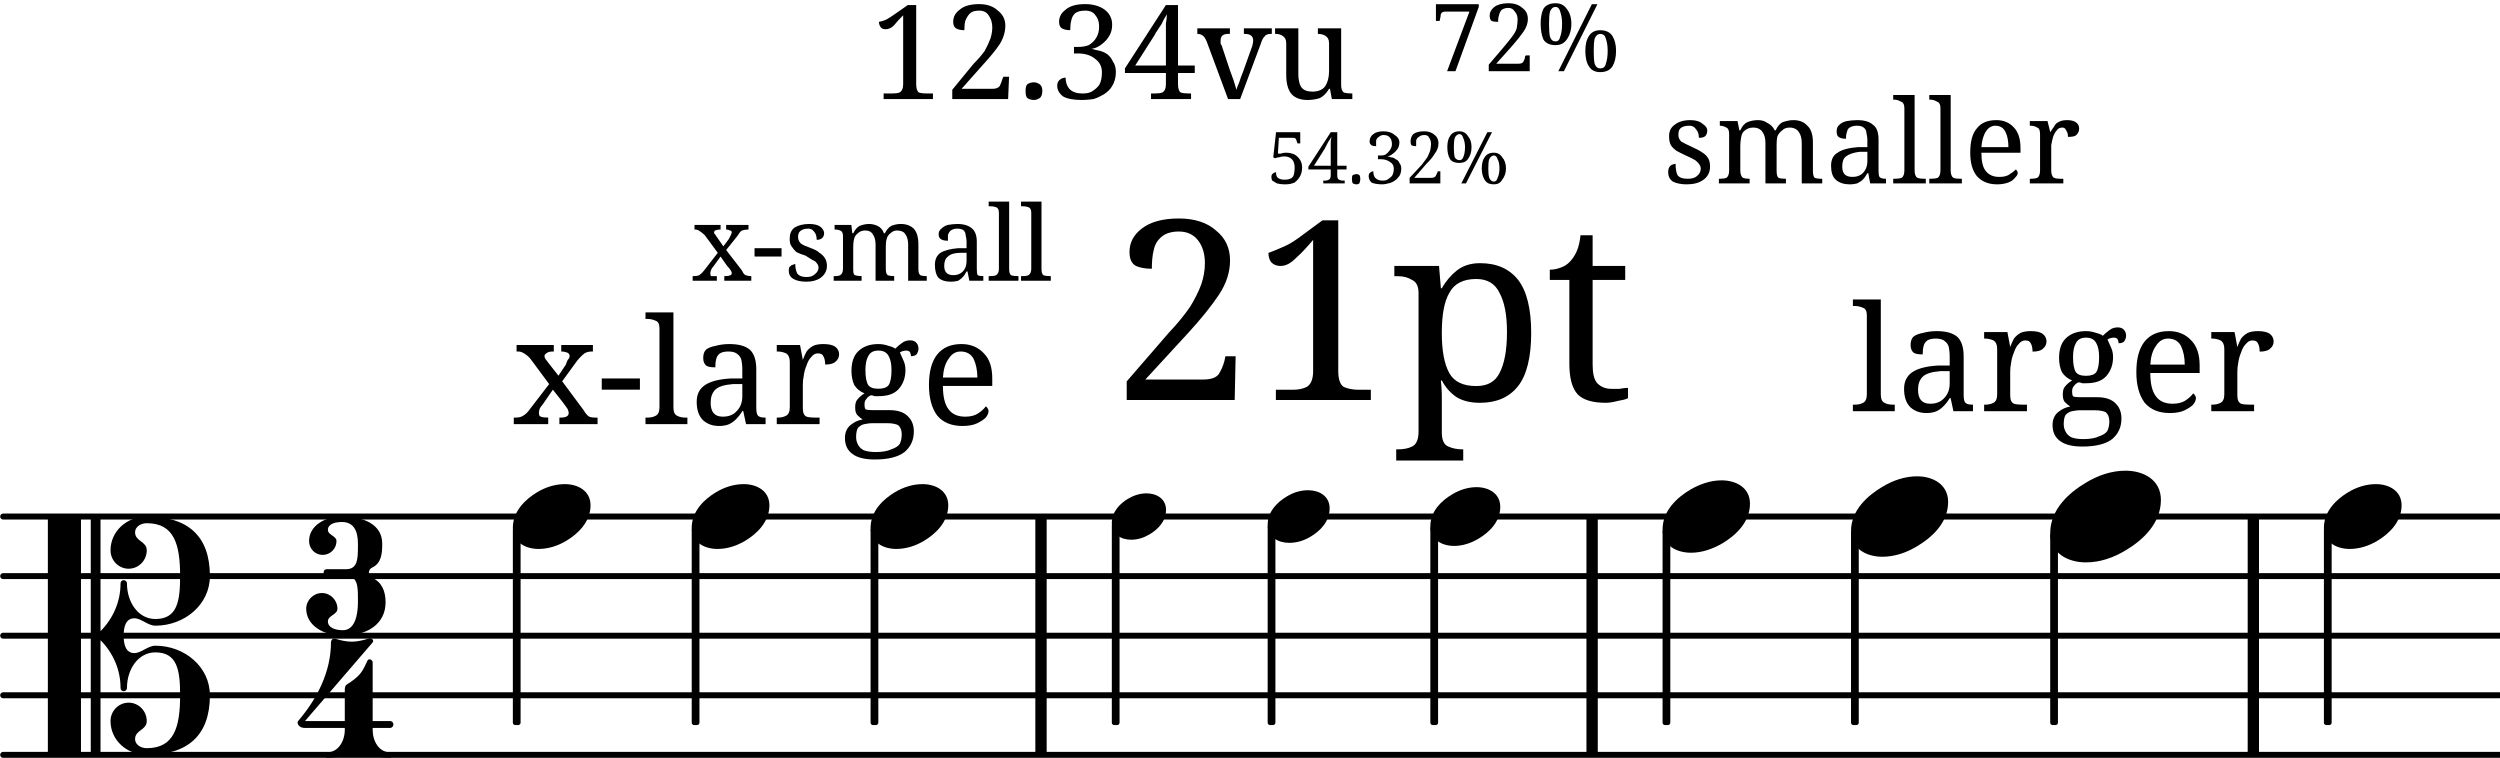
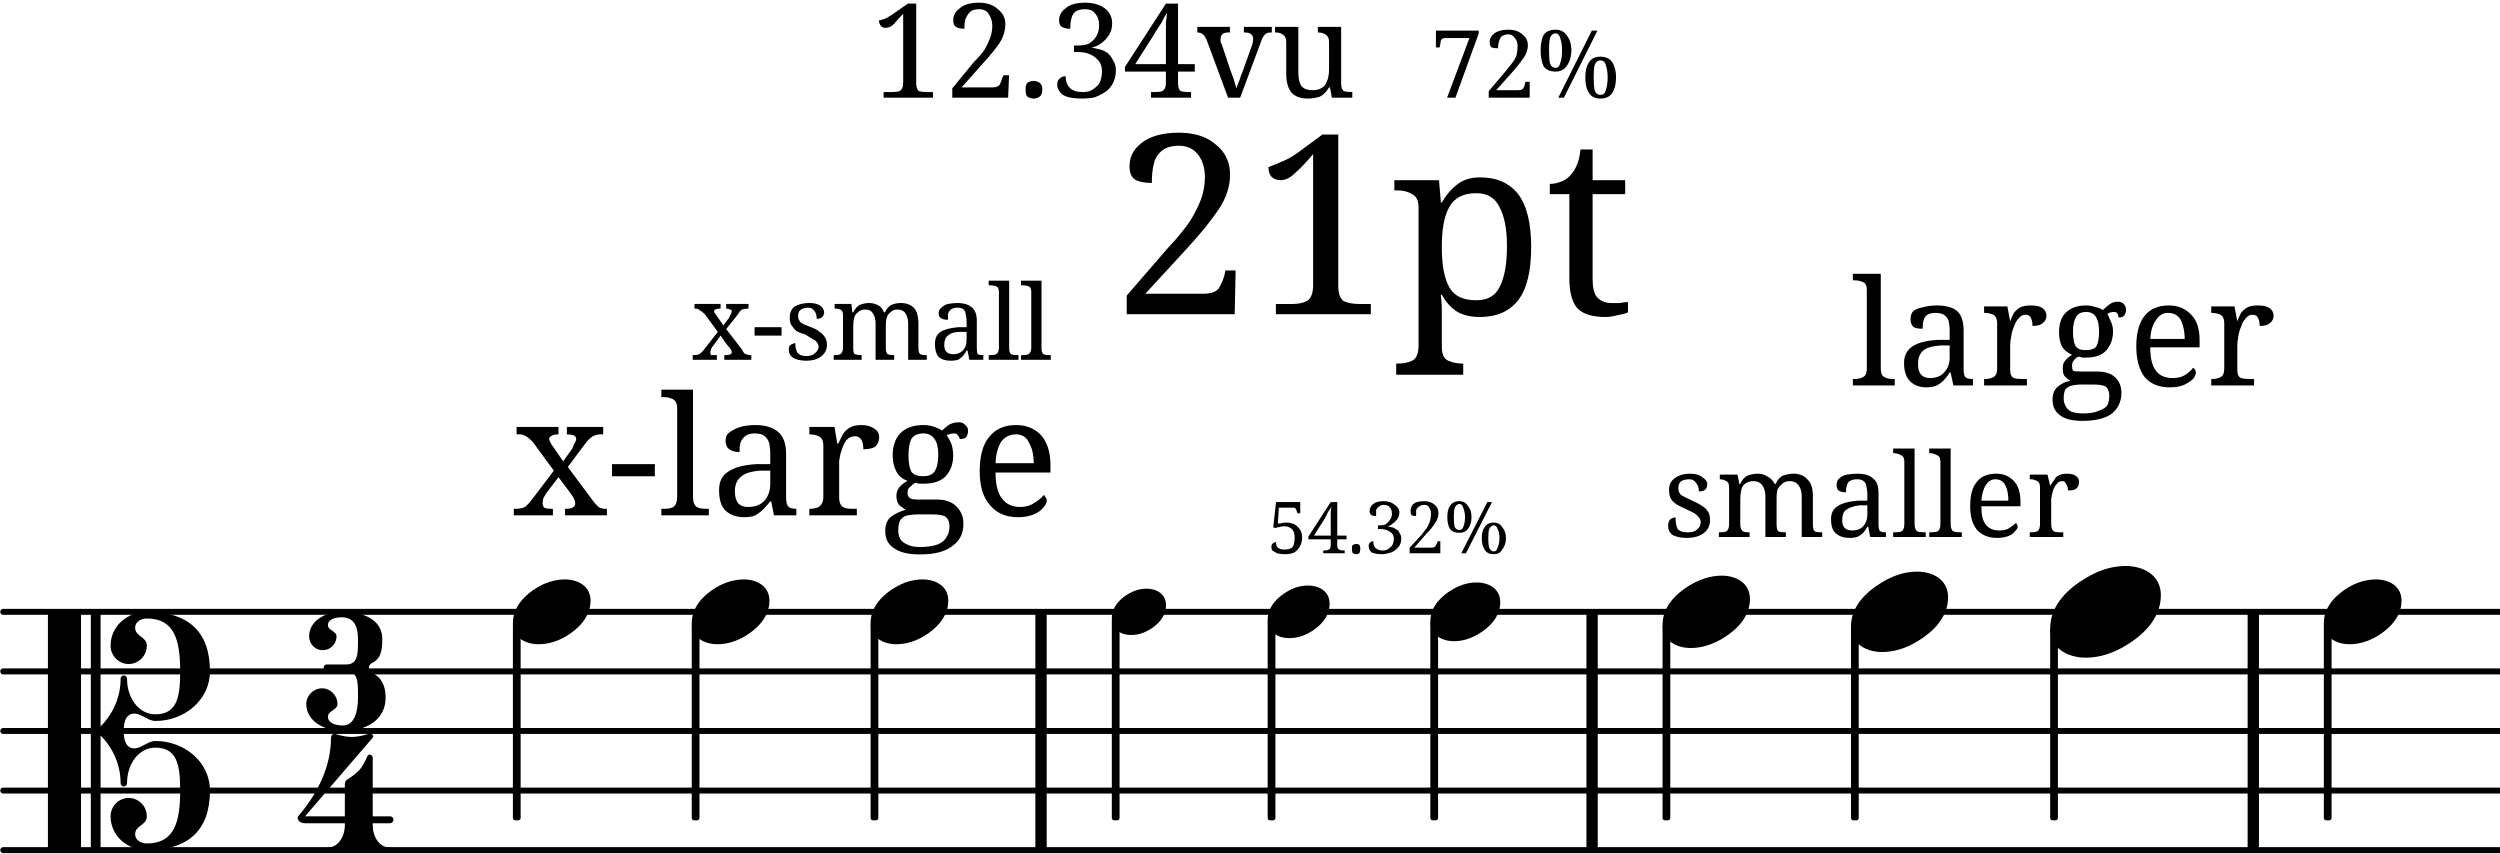
- <svg xmlns="http://www.w3.org/2000/svg" version="1.2" width="73.73mm" height="22.35mm" viewBox="8.536 -0 41.955 12.72">
+ <svg xmlns="http://www.w3.org/2000/svg" version="1.2" width="73.73mm" height="25.16mm" viewBox="8.536 -0 41.955 14.32">
  <style text="style/css">

tspan { white-space: pre; }

</style>
-   <line transform="translate(8.5358, 12.6699)" stroke-linejoin="round" stroke-linecap="round" stroke-width="0.1" stroke="currentColor" x1="0.05" y1="-0" x2="41.955" y2="-0" />
-   <line transform="translate(8.5358, 11.6699)" stroke-linejoin="round" stroke-linecap="round" stroke-width="0.1" stroke="currentColor" x1="0.05" y1="-0" x2="41.955" y2="-0" />
-   <line transform="translate(8.5358, 10.6699)" stroke-linejoin="round" stroke-linecap="round" stroke-width="0.1" stroke="currentColor" x1="0.05" y1="-0" x2="41.955" y2="-0" />
-   <line transform="translate(8.5358, 9.6699)" stroke-linejoin="round" stroke-linecap="round" stroke-width="0.1" stroke="currentColor" x1="0.05" y1="-0" x2="41.955" y2="-0" />
-   <line transform="translate(8.5358, 8.6699)" stroke-linejoin="round" stroke-linecap="round" stroke-width="0.1" stroke="currentColor" x1="0.05" y1="-0" x2="41.955" y2="-0" />
-   <rect transform="translate(25.9106, 10.6699)" x="0" y="-2" width="0.19" height="4" ry="0" fill="currentColor" />
-   <rect transform="translate(46.2593, 10.6699)" x="0" y="-2" width="0.19" height="4" ry="0" fill="currentColor" />
-   <rect transform="translate(35.1607, 10.6699)" x="0" y="-2" width="0.19" height="4" ry="0" fill="currentColor" />
-   <rect transform="translate(36.5034, 10.6699)" x="-0.065" y="-1.785" width="0.13" height="3.285" ry="0.04" fill="currentColor" />
+   <line transform="translate(8.5358, 14.2699)" stroke-linejoin="round" stroke-linecap="round" stroke-width="0.1" stroke="currentColor" x1="0.05" y1="-0" x2="41.955" y2="-0" />
+   <line transform="translate(8.5358, 13.2699)" stroke-linejoin="round" stroke-linecap="round" stroke-width="0.1" stroke="currentColor" x1="0.05" y1="-0" x2="41.955" y2="-0" />
+   <line transform="translate(8.5358, 12.2699)" stroke-linejoin="round" stroke-linecap="round" stroke-width="0.1" stroke="currentColor" x1="0.05" y1="-0" x2="41.955" y2="-0" />
+   <line transform="translate(8.5358, 11.2699)" stroke-linejoin="round" stroke-linecap="round" stroke-width="0.1" stroke="currentColor" x1="0.05" y1="-0" x2="41.955" y2="-0" />
+   <line transform="translate(8.5358, 10.2699)" stroke-linejoin="round" stroke-linecap="round" stroke-width="0.1" stroke="currentColor" x1="0.05" y1="-0" x2="41.955" y2="-0" />
+   <rect transform="translate(25.9106, 12.2699)" x="0" y="-2" width="0.19" height="4" ry="0" fill="currentColor" />
+   <rect transform="translate(46.2593, 12.2699)" x="0" y="-2" width="0.19" height="4" ry="0" fill="currentColor" />
+   <rect transform="translate(35.1607, 12.2699)" x="0" y="-2" width="0.19" height="4" ry="0" fill="currentColor" />
+   <rect transform="translate(36.5034, 12.2699)" x="-0.065" y="-1.785" width="0.13" height="3.285" ry="0.04" fill="currentColor" />
  <g class="dir">
-     <text transform="translate(29.81, 3.0787)" font-family="serif" font-size="1.195" text-anchor="start" fill="currentColor">
+     <text transform="translate(29.81, 9.287)" font-family="serif" font-size="1.195" text-anchor="start" fill="currentColor">
      <tspan>54.32%</tspan>
    </text>
  </g>
  <g class="dir">
-     <text transform="translate(36.4384, 3.0787)" font-family="serif" font-size="1.96" text-anchor="start" fill="currentColor">
+     <text transform="translate(36.4384, 9.0136)" font-family="serif" font-size="1.96" text-anchor="start" fill="currentColor">
      <tspan>smaller</tspan>
    </text>
  </g>
  <g class="note" id="n07">
-     <path transform="translate(36.4384, 8.6699) scale(0.0045, -0.0045)" d="M220 135c54 0 106 -27 106 -87c0 -71 -56 -120 -103 -148c-36 -21 -76 -35 -117 -35c-54 0 -106 27 -106 87c0 71 56 120 103 148c36 21 76 35 117 35z" fill="currentColor" />
+     <path transform="translate(36.4384, 10.2699) scale(0.0045, -0.0045)" d="M220 135c54 0 106 -27 106 -87c0 -71 -56 -120 -103 -148c-36 -21 -76 -35 -117 -35c-54 0 -106 27 -106 87c0 71 56 120 103 148c36 21 76 35 117 35z" fill="currentColor" />
  </g>
-   <rect transform="translate(32.6055, 10.6699)" x="-0.065" y="-1.84" width="0.13" height="3.34" ry="0.04" fill="currentColor" />
+   <rect transform="translate(32.6055, 12.2699)" x="-0.065" y="-1.84" width="0.13" height="3.34" ry="0.04" fill="currentColor" />
  <g class="dir">
-     <text transform="translate(32.5405, 1.195)" font-family="serif" font-size="1.584" text-anchor="start" fill="currentColor">
+     <text transform="translate(32.5405, 1.6389)" font-family="serif" font-size="1.584" text-anchor="start" fill="currentColor">
      <tspan>72%</tspan>
    </text>
  </g>
  <g class="note" id="n06">
-     <path transform="translate(32.5405, 8.6699) scale(0.0036, -0.0036)" d="M215 137c57 0 111 -29 111 -92c0 -71 -54 -120 -101 -148c-35 -21 -74 -34 -114 -34c-57 0 -111 29 -111 92c0 71 54 120 101 148c35 21 74 34 114 34z" fill="currentColor" />
+     <path transform="translate(32.5405, 10.2699) scale(0.0036, -0.0036)" d="M215 137c57 0 111 -29 111 -92c0 -71 -54 -120 -101 -148c-35 -21 -74 -34 -114 -34c-57 0 -111 29 -111 92c0 71 54 120 101 148c35 21 74 34 114 34z" fill="currentColor" />
  </g>
-   <rect transform="translate(29.875, 10.6699)" x="-0.065" y="-1.864" width="0.13" height="3.364" ry="0.04" fill="currentColor" />
-   <rect transform="translate(47.6037, 10.6699)" x="-0.065" y="-1.814" width="0.13" height="3.314" ry="0.04" fill="currentColor" />
+   <rect transform="translate(29.875, 12.2699)" x="-0.065" y="-1.864" width="0.13" height="3.364" ry="0.04" fill="currentColor" />
+   <rect transform="translate(47.6037, 12.2699)" x="-0.065" y="-1.814" width="0.13" height="3.314" ry="0.04" fill="currentColor" />
  <g class="note" id="n10">
-     <path transform="translate(47.5387, 8.6699) scale(0.004, -0.004)" d="M218 136c55 0 108 -28 108 -89c0 -71 -55 -121 -102 -149c-35 -21 -75 -34 -116 -34c-55 0 -108 28 -108 89c0 71 55 121 102 149c35 21 75 34 116 34z" fill="currentColor" />
+     <path transform="translate(47.5387, 10.2699) scale(0.004, -0.004)" d="M218 136c55 0 108 -28 108 -89c0 -71 -55 -121 -102 -149c-35 -21 -75 -34 -116 -34c-55 0 -108 28 -108 89c0 71 55 121 102 149c35 21 75 34 116 34z" fill="currentColor" />
  </g>
-   <rect transform="translate(43.0097, 10.6699)" x="-0.065" y="-1.722" width="0.13" height="3.222" ry="0.04" fill="currentColor" />
+   <rect transform="translate(43.0097, 12.2699)" x="-0.065" y="-1.722" width="0.13" height="3.222" ry="0.04" fill="currentColor" />
  <g class="note" id="n09">
-     <path transform="translate(42.9447, 8.6699) scale(0.0057, -0.0057)" d="M222 135c53 0 104 -27 104 -86c0 -71 -56 -120 -103 -148c-36 -22 -76 -36 -118 -36c-53 0 -105 27 -105 86c0 71 57 120 104 148c36 22 76 36 118 36z" fill="currentColor" />
+     <path transform="translate(42.9447, 10.2699) scale(0.0057, -0.0057)" d="M222 135c53 0 104 -27 104 -86c0 -71 -56 -120 -103 -148c-36 -22 -76 -36 -118 -36c-53 0 -105 27 -105 86c0 71 57 120 104 148c36 22 76 36 118 36z" fill="currentColor" />
  </g>
-   <rect transform="translate(39.6664, 10.6699)" x="-0.065" y="-1.752" width="0.13" height="3.252" ry="0.04" fill="currentColor" />
+   <rect transform="translate(39.6664, 12.2699)" x="-0.065" y="-1.752" width="0.13" height="3.252" ry="0.04" fill="currentColor" />
  <g class="dir">
-     <text transform="translate(39.6014, 6.9015)" font-family="serif" font-size="2.47" text-anchor="start" fill="currentColor">
+     <text transform="translate(39.6014, 6.4708)" font-family="serif" font-size="2.47" text-anchor="start" fill="currentColor">
      <tspan>larger</tspan>
    </text>
  </g>
  <g class="note" id="n08">
-     <path transform="translate(39.6014, 8.6699) scale(0.005, -0.005)" d="M222 135c53 0 104 -27 104 -86c0 -71 -56 -120 -103 -148c-36 -22 -76 -36 -118 -36c-53 0 -105 27 -105 86c0 71 57 120 104 148c36 22 76 36 118 36z" fill="currentColor" />
+     <path transform="translate(39.6014, 10.2699) scale(0.005, -0.005)" d="M222 135c53 0 104 -27 104 -86c0 -71 -56 -120 -103 -148c-36 -22 -76 -36 -118 -36c-53 0 -105 27 -105 86c0 71 57 120 104 148c36 22 76 36 118 36z" fill="currentColor" />
  </g>
  <g class="dir">
-     <text transform="translate(23.1451, 1.6627)" font-family="serif" font-size="2.2" text-anchor="start" fill="currentColor">
+     <text transform="translate(23.1451, 1.6389)" font-family="serif" font-size="2.2" text-anchor="start" fill="currentColor">
      <tspan>12.34vu</tspan>
    </text>
  </g>
  <g class="note" id="n03">
-     <path transform="translate(23.1451, 8.6699) scale(0.004, -0.004)" d="M218 136c55 0 108 -28 108 -89c0 -71 -55 -121 -102 -149c-35 -21 -75 -34 -116 -34c-55 0 -108 28 -108 89c0 71 55 121 102 149c35 21 75 34 116 34z" fill="currentColor" />
+     <path transform="translate(23.1451, 10.2699) scale(0.004, -0.004)" d="M218 136c55 0 108 -28 108 -89c0 -71 -55 -121 -102 -149c-35 -21 -75 -34 -116 -34c-55 0 -108 28 -108 89c0 71 55 121 102 149c35 21 75 34 116 34z" fill="currentColor" />
  </g>
  <g class="note" id="n05">
-     <path transform="translate(29.81, 8.6699) scale(0.0032, -0.0032)" d="M212 138c59 0 113 -31 113 -95c0 -71 -52 -120 -99 -148c-34 -21 -73 -33 -113 -33c-59 0 -113 31 -113 95c0 71 53 120 100 148c34 21 72 33 112 33z" fill="currentColor" />
+     <path transform="translate(29.81, 10.2699) scale(0.0032, -0.0032)" d="M212 138c59 0 113 -31 113 -95c0 -71 -52 -120 -99 -148c-34 -21 -73 -33 -113 -33c-59 0 -113 31 -113 95c0 71 53 120 100 148c34 21 72 33 112 33z" fill="currentColor" />
  </g>
-   <rect transform="translate(20.2078, 10.6699)" x="-0.065" y="-1.814" width="0.13" height="3.314" ry="0.04" fill="currentColor" />
+   <rect transform="translate(20.2078, 12.2699)" x="-0.065" y="-1.814" width="0.13" height="3.314" ry="0.04" fill="currentColor" />
  <g class="dir">
-     <text transform="translate(20.1428, 4.7124)" font-family="serif" font-size="1.746" text-anchor="start" fill="currentColor">
+     <text transform="translate(20.1428, 6.0392)" font-family="serif" font-size="1.746" text-anchor="start" fill="currentColor">
      <tspan>x-small</tspan>
    </text>
  </g>
  <g class="note" id="n02">
-     <path transform="translate(20.1428, 8.6699) scale(0.004, -0.004)" d="M218 136c55 0 108 -28 108 -89c0 -71 -55 -121 -102 -149c-35 -21 -75 -34 -116 -34c-55 0 -108 28 -108 89c0 71 55 121 102 149c35 21 75 34 116 34z" fill="currentColor" />
+     <path transform="translate(20.1428, 10.2699) scale(0.004, -0.004)" d="M218 136c55 0 108 -28 108 -89c0 -71 -55 -121 -102 -149c-35 -21 -75 -34 -116 -34c-55 0 -108 28 -108 89c0 71 55 121 102 149c35 21 75 34 116 34z" fill="currentColor" />
  </g>
-   <rect transform="translate(23.2101, 10.6699)" x="-0.065" y="-1.814" width="0.13" height="3.314" ry="0.04" fill="currentColor" />
+   <rect transform="translate(23.2101, 12.2699)" x="-0.065" y="-1.814" width="0.13" height="3.314" ry="0.04" fill="currentColor" />
  <g class="note" id="n01">
-     <path transform="translate(17.1406, 8.6699) scale(0.004, -0.004)" d="M218 136c55 0 108 -28 108 -89c0 -71 -55 -121 -102 -149c-35 -21 -75 -34 -116 -34c-55 0 -108 28 -108 89c0 71 55 121 102 149c35 21 75 34 116 34z" fill="currentColor" />
+     <path transform="translate(17.1406, 10.2699) scale(0.004, -0.004)" d="M218 136c55 0 108 -28 108 -89c0 -71 -55 -121 -102 -149c-35 -21 -75 -34 -116 -34c-55 0 -108 28 -108 89c0 71 55 121 102 149c35 21 75 34 116 34z" fill="currentColor" />
  </g>
  <g class="dir">
-     <text transform="translate(17.1406, 7.1186)" font-family="serif" font-size="2.47" text-anchor="start" fill="currentColor">
+     <text transform="translate(17.1406, 8.6503)" font-family="serif" font-size="2.772" text-anchor="start" fill="currentColor">
      <tspan>x-large</tspan>
    </text>
  </g>
-   <rect transform="translate(17.2056, 10.6699)" x="-0.065" y="-1.814" width="0.13" height="3.314" ry="0.04" fill="currentColor" />
+   <rect transform="translate(17.2056, 12.2699)" x="-0.065" y="-1.814" width="0.13" height="3.314" ry="0.04" fill="currentColor" />
  <g class="meterSig">
-     <path transform="translate(13.6724, 10.6699) scale(0.004, -0.004)" d="M150 477c-29 0 -59 -8 -59 -33c0 -22 36 -25 36 -47c0 -32 -26 -58 -58 -58s-57 26 -57 58c0 65 67 103 138 103c91 0 169 -33 169 -114c0 -43 -4 -82 -42 -100c-9 -4 -14 -12 -14 -21s5 -18 14 -22c41 -19 56 -57 56 -103c0 -92 -79 -140 -179 -140 c-79 0 -154 42 -154 113c0 36 30 66 66 66s65 -30 65 -66c0 -25 -40 -28 -40 -53c0 -27 32 -37 63 -37c49 0 63 61 63 117v16c0 54 -2 94 -50 94h-80c-10 0 -14 8 -14 15s4 14 14 14h80c49 0 50 43 50 99v8c0 54 -18 91 -67 91z" fill="currentColor" />
-     <path transform="translate(13.5358, 12.7185) scale(0.004, -0.004)" d="M204 307c22 14 44 29 60 50c11 15 19 33 27 50c2 4 5 6 9 6c6 0 13 -5 13 -14v-245h72c10 0 15 -7 15 -14s-5 -15 -15 -15h-72v-8c0 -48 27 -94 72 -94c8 0 12 -5 12 -11s-4 -12 -12 -12c-44 0 -87 13 -131 13s-87 -13 -131 -13c-8 0 -12 6 -12 12s4 11 12 11 c45 0 73 46 73 94v8h-167c-23 0 -31 14 -31 23c0 3 1 5 2 6c80 93 138 207 138 330c0 9 6 16 13 16h3c23 -7 47 -13 71 -13s48 6 71 13c2 1 3 1 5 1c11 0 18 -10 12 -17l-284 -330h167v131c0 8 1 17 8 22z" fill="currentColor" />
+     <path transform="translate(13.6724, 12.2699) scale(0.004, -0.004)" d="M150 477c-29 0 -59 -8 -59 -33c0 -22 36 -25 36 -47c0 -32 -26 -58 -58 -58s-57 26 -57 58c0 65 67 103 138 103c91 0 169 -33 169 -114c0 -43 -4 -82 -42 -100c-9 -4 -14 -12 -14 -21s5 -18 14 -22c41 -19 56 -57 56 -103c0 -92 -79 -140 -179 -140 c-79 0 -154 42 -154 113c0 36 30 66 66 66s65 -30 65 -66c0 -25 -40 -28 -40 -53c0 -27 32 -37 63 -37c49 0 63 61 63 117v16c0 54 -2 94 -50 94h-80c-10 0 -14 8 -14 15s4 14 14 14h80c49 0 50 43 50 99v8c0 54 -18 91 -67 91z" fill="currentColor" />
+     <path transform="translate(13.5358, 14.3185) scale(0.004, -0.004)" d="M204 307c22 14 44 29 60 50c11 15 19 33 27 50c2 4 5 6 9 6c6 0 13 -5 13 -14v-245h72c10 0 15 -7 15 -14s-5 -15 -15 -15h-72v-8c0 -48 27 -94 72 -94c8 0 12 -5 12 -11s-4 -12 -12 -12c-44 0 -87 13 -131 13s-87 -13 -131 -13c-8 0 -12 6 -12 12s4 11 12 11 c45 0 73 46 73 94v8h-167c-23 0 -31 14 -31 23c0 3 1 5 2 6c80 93 138 207 138 330c0 9 6 16 13 16h3c23 -7 47 -13 71 -13s48 6 71 13c2 1 3 1 5 1c11 0 18 -10 12 -17l-284 -330h167v131c0 8 1 17 8 22z" fill="currentColor" />
  </g>
  <g class="clef">
-     <path transform="translate(9.3358, 10.6699) scale(0.004, -0.004)" d="M318 0c0 -33 7 -73 45 -73c29 0 57 31 88 31c123 0 229 -89 229 -208c0 -169 -93 -250 -265 -250c-83 0 -152 61 -152 142c0 42 34 77 76 77s76 -35 76 -77c0 -39 -49 -37 -49 -76c0 -23 24 -38 49 -38c116 0 140 90 140 222c0 106 -12 180 -104 180 c-72 0 -119 -71 -119 -149c0 -9 -7 -14 -14 -14s-13 5 -13 14c0 76 -31 147 -84 200v-471c0 -6 -4 -10 -10 -10h-21c-6 0 -10 4 -10 10v980c0 6 4 10 10 10h21c6 0 10 -4 10 -10v-471c53 53 84 124 84 200c0 9 6 14 13 14s14 -5 14 -14c0 -78 47 -149 119 -149 c92 0 104 74 104 180c0 132 -24 222 -140 222c-25 0 -49 -15 -49 -38c0 -39 49 -37 49 -76c0 -42 -34 -77 -76 -77s-76 35 -76 77c0 81 69 142 152 142c172 0 265 -81 265 -250c0 -119 -106 -208 -229 -208c-31 0 -59 31 -88 31c-38 0 -45 -40 -45 -73zM129 -500h-119 c-6 0 -10 4 -10 10v980c0 6 4 10 10 10h119c6 0 10 -4 10 -10v-980c0 -6 -4 -10 -10 -10z" fill="currentColor" />
+     <path transform="translate(9.3358, 12.2699) scale(0.004, -0.004)" d="M318 0c0 -33 7 -73 45 -73c29 0 57 31 88 31c123 0 229 -89 229 -208c0 -169 -93 -250 -265 -250c-83 0 -152 61 -152 142c0 42 34 77 76 77s76 -35 76 -77c0 -39 -49 -37 -49 -76c0 -23 24 -38 49 -38c116 0 140 90 140 222c0 106 -12 180 -104 180 c-72 0 -119 -71 -119 -149c0 -9 -7 -14 -14 -14s-13 5 -13 14c0 76 -31 147 -84 200v-471c0 -6 -4 -10 -10 -10h-21c-6 0 -10 4 -10 10v980c0 6 4 10 10 10h21c6 0 10 -4 10 -10v-471c53 53 84 124 84 200c0 9 6 14 13 14s14 -5 14 -14c0 -78 47 -149 119 -149 c92 0 104 74 104 180c0 132 -24 222 -140 222c-25 0 -49 -15 -49 -38c0 -39 49 -37 49 -76c0 -42 -34 -77 -76 -77s-76 35 -76 77c0 81 69 142 152 142c172 0 265 -81 265 -250c0 -119 -106 -208 -229 -208c-31 0 -59 31 -88 31c-38 0 -45 -40 -45 -73zM129 -500h-119 c-6 0 -10 4 -10 10v980c0 6 4 10 10 10h119c6 0 10 -4 10 -10v-980c0 -6 -4 -10 -10 -10z" fill="currentColor" />
  </g>
-   <rect transform="translate(27.2591, 10.6699)" x="-0.065" y="-1.886" width="0.13" height="3.386" ry="0.04" fill="currentColor" />
+   <rect transform="translate(27.2591, 12.2699)" x="-0.065" y="-1.886" width="0.13" height="3.386" ry="0.04" fill="currentColor" />
  <g class="dir">
-     <text transform="translate(27.1941, 6.714)" font-family="serif" font-size="4.2" text-anchor="start" fill="currentColor">
+     <text transform="translate(27.1941, 5.2742)" font-family="serif" font-size="4.2" text-anchor="start" fill="currentColor">
      <tspan>21pt</tspan>
    </text>
  </g>
  <g class="note" id="n04">
-     <path transform="translate(27.1941, 8.6699) scale(0.0028, -0.0028)" d="M208 139c61 0 117 -33 117 -99c0 -71 -52 -119 -99 -147c-34 -20 -71 -32 -110 -32c-61 0 -116 33 -116 99c0 71 51 119 98 147c34 20 71 32 110 32z" fill="currentColor" />
+     <path transform="translate(27.1941, 10.2699) scale(0.0028, -0.0028)" d="M208 139c61 0 117 -33 117 -99c0 -71 -52 -119 -99 -147c-34 -20 -71 -32 -110 -32c-61 0 -116 33 -116 99c0 71 51 119 98 147c34 20 71 32 110 32z" fill="currentColor" />
  </g>
</svg>
